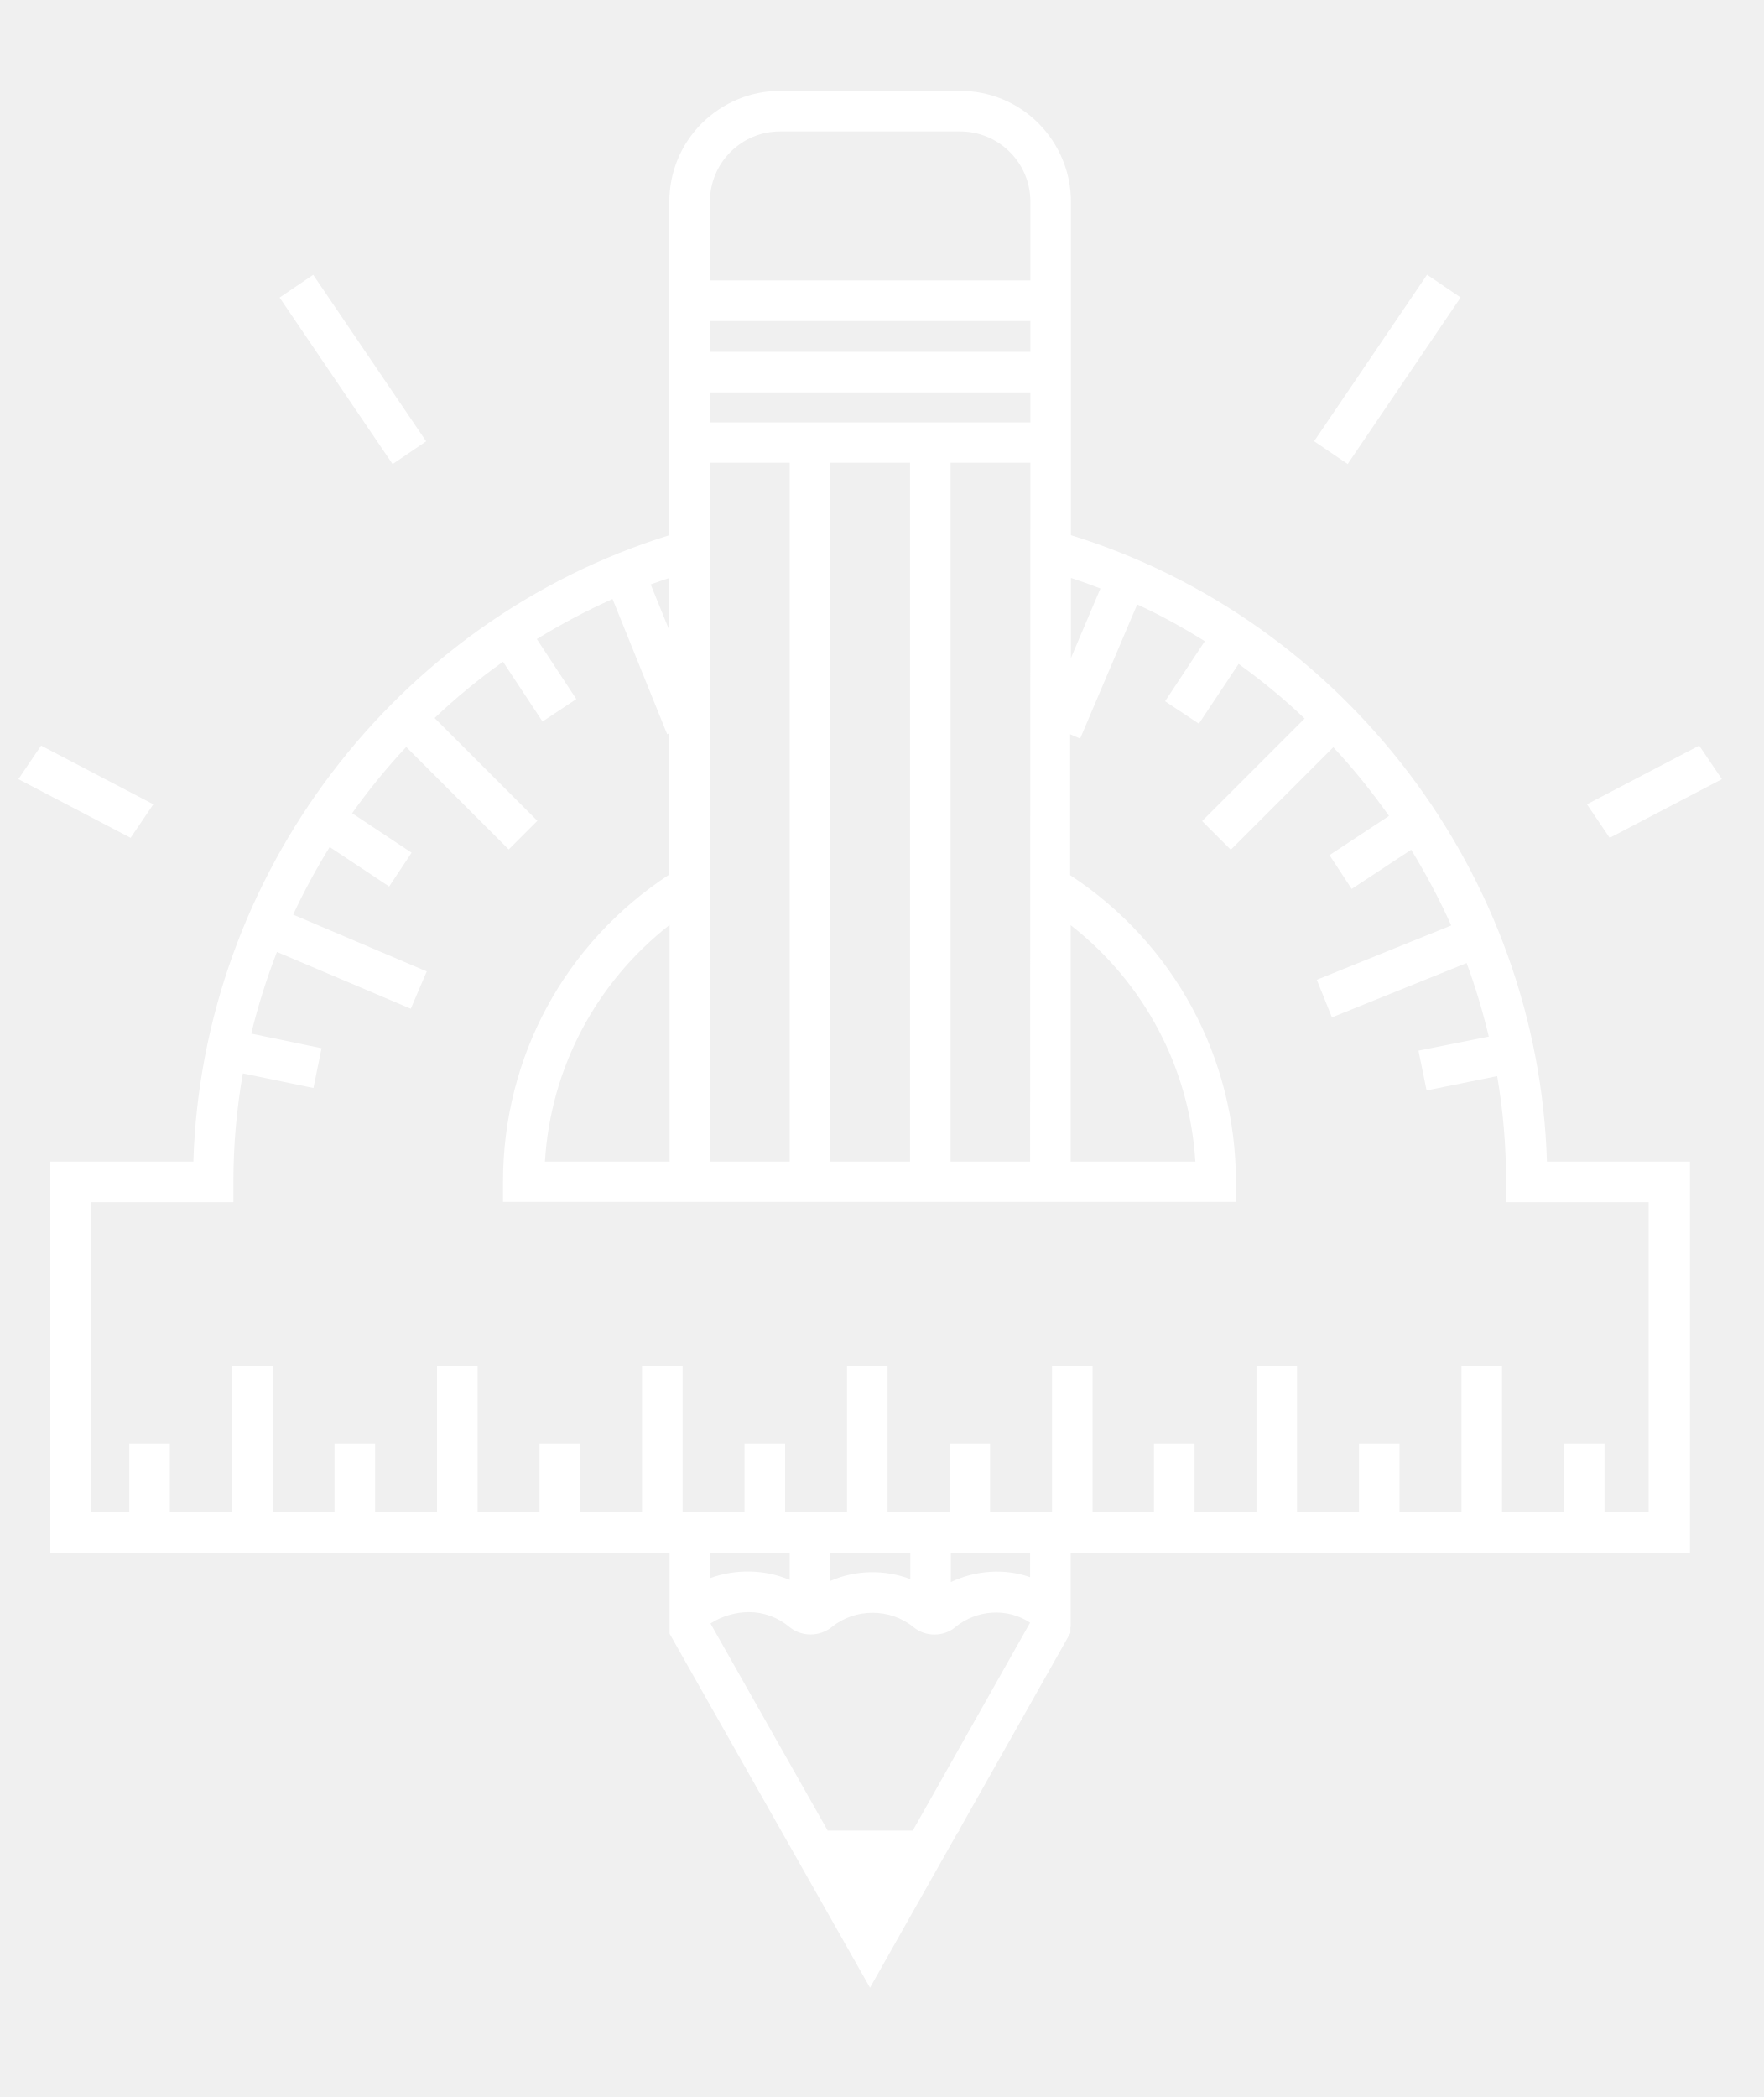
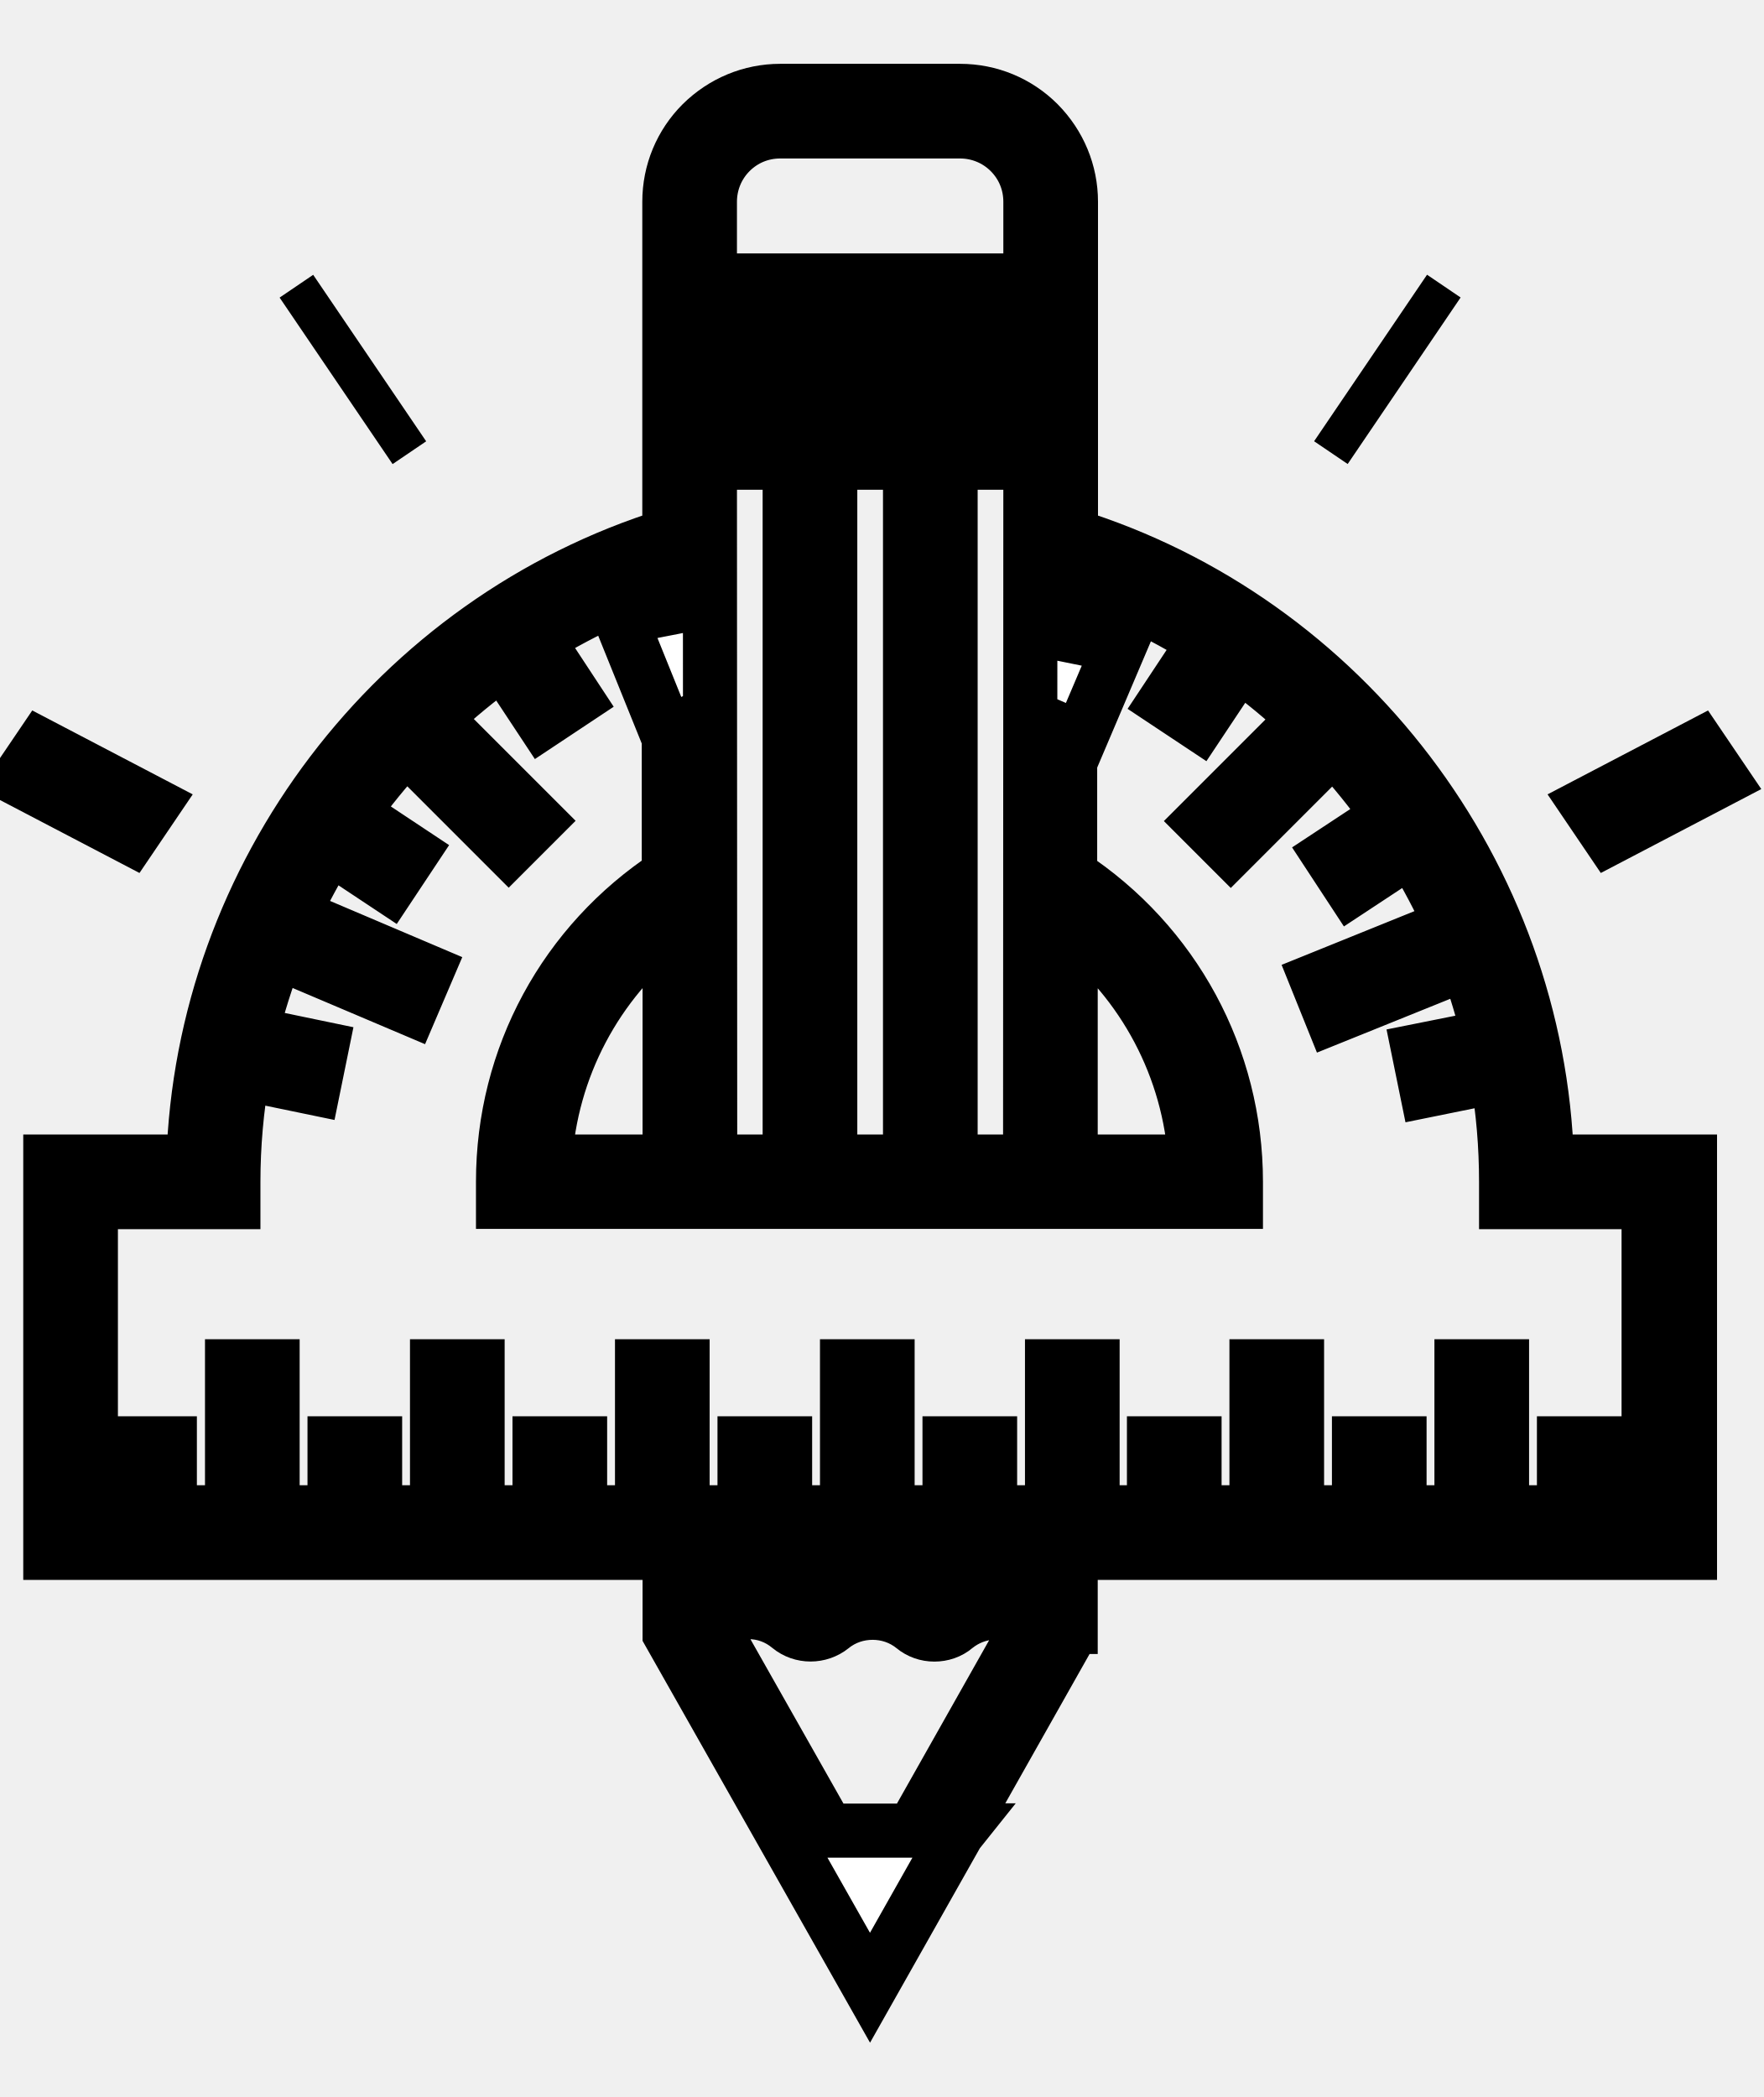
<svg xmlns="http://www.w3.org/2000/svg" version="1.1" id="Layer_1" x="0px" y="0px" viewBox="0 0 65.2 77.54" style="enable-background:new 0 0 65.2 77.54;" xml:space="preserve">
-   <style type="text/css">
- 	.st0{fill:#FFFFFF;}
- </style>
  <g>
-     <path class="st0" d="M39.59,60.16v-2.74h22.9V42.95H57.2c-0.32-10.6-7.46-20.02-17.6-23.16V7.46c0-1.09-0.43-2.12-1.2-2.9   c-0.77-0.77-1.8-1.2-2.9-1.2h-6.65c-1.09,0-2.12,0.43-2.9,1.2c-0.77,0.77-1.2,1.8-1.2,2.9v12.33C14.61,22.94,7.47,32.36,7.15,42.95   H1.86v14.47h22.9v2.74v0.25l7.41,13.09l3.23-5.72l0.08-0.1h-0.02l4.12-7.3v-0.22H39.59z M38.09,58.32   c-0.93-0.33-2.01-0.26-2.93,0.18v-1.08h2.93V58.32z M30.7,57.42h2.96v0.97c-0.95-0.36-2.03-0.34-2.96,0.07V57.42z M40.69,21.76   l-1.09,2.57v-2.96C39.97,21.49,40.33,21.62,40.69,21.76z M24.76,42.95h-4.61c0.21-3.46,1.89-6.62,4.61-8.75V42.95z M26.26,42.95   l-0.01-25.84h2.95v25.84H26.26z M38.1,13.01H26.25v-1.14H38.1V13.01z M38.1,14.51v1.11H26.25v-1.11H38.1z M30.7,17.11h2.95v25.84   H30.7V17.11z M35.15,42.95V17.11h2.95l-0.01,25.84H35.15z M39.59,34.21c2.72,2.12,4.4,5.29,4.61,8.74h-4.61V34.21z M27.01,5.62   c0.49-0.49,1.14-0.76,1.84-0.76h6.65c0.69,0,1.35,0.27,1.84,0.76s0.76,1.14,0.76,1.84v2.91H26.25V7.46   C26.25,6.77,26.52,6.11,27.01,5.62z M24.75,23.31l-0.69-1.7c0.23-0.08,0.45-0.16,0.69-0.24V23.31z M3.36,44.45h5.27V43.7   c0-1.36,0.12-2.7,0.35-4.01l2.61,0.54l0.3-1.47l-2.6-0.54c0.25-1.03,0.57-2.04,0.95-3.02l4.95,2.1l0.59-1.38l-4.94-2.1   c0.4-0.86,0.85-1.69,1.35-2.5l2.2,1.46l0.83-1.25l-2.2-1.46c0.61-0.86,1.28-1.68,2-2.45l3.79,3.79l1.06-1.06l-3.8-3.8   c0.79-0.75,1.64-1.45,2.53-2.08l1.46,2.21l1.25-0.83l-1.46-2.22c0.9-0.55,1.83-1.05,2.8-1.48l2.02,5l0.06-0.03v5.23   c-3.84,2.52-6.13,6.73-6.13,11.34v0.75h27.1V43.7c0-4.59-2.29-8.82-6.13-11.34v-5.21l0.37,0.16l2.11-4.96   c0.87,0.4,1.7,0.86,2.5,1.36l-1.47,2.22l1.25,0.83l1.47-2.21c0.86,0.62,1.68,1.29,2.44,2.02l-3.79,3.79l1.06,1.06l3.79-3.79   c0.75,0.8,1.43,1.65,2.06,2.54l-2.2,1.45l0.82,1.25l2.2-1.45c0.55,0.9,1.05,1.84,1.48,2.8l-4.97,2.01l0.56,1.39l4.98-2.01   c0.33,0.89,0.6,1.8,0.82,2.72l-2.6,0.52l0.3,1.47l2.61-0.53c0.22,1.28,0.33,2.58,0.33,3.91v0.75h5.27v11.47h-1.63v-2.55h-1.5v2.55   h-2.29v-5.4h-1.5v5.4h-2.29v-2.55h-1.5v2.55h-2.29v-5.4h-1.5v5.4h-2.29v-2.55h-1.5v2.55H40.4v-5.4h-1.5v5.4h-2.29v-2.55h-1.5v2.55   h-2.29v-5.4h-1.5v5.4h-2.29v-2.55h-1.5v2.55h-2.29v-5.4h-1.5v5.4h-2.29v-2.55h-1.5v2.55h-2.29v-5.4h-1.5v5.4h-2.29v-2.55h-1.5v2.55   h-2.29v-5.4h-1.5v5.4h-2.3v-2.55h-1.5v2.55H3.36V44.45z M29.2,57.42v1c-0.92-0.39-1.99-0.41-2.93-0.07v-0.94h2.93V57.42z    M30.6,67.68l-4.33-7.65c0.4-0.26,0.92-0.42,1.42-0.42c0.54,0,1.07,0.19,1.5,0.55c0.45,0.37,1.11,0.37,1.57,0   c0.86-0.7,2.15-0.7,3.01,0c0.23,0.19,0.5,0.28,0.78,0.28s0.56-0.09,0.78-0.28c0.79-0.64,1.91-0.72,2.76-0.16l-4.34,7.69H30.6V67.68   z" />
-     <polygon class="st0" points="5.67,29.74 1.52,27.57 0.68,28.81 4.83,30.98  " />
+     <path class="path" fill="#FFFFFF" stroke="#000000" stroke-width="2px" d="M39.59,60.16v-2.74h22.9V42.95H57.2c-0.32-10.6-7.46-20.02-17.6-23.16V7.46c0-1.09-0.43-2.12-1.2-2.9   c-0.77-0.77-1.8-1.2-2.9-1.2h-6.65c-1.09,0-2.12,0.43-2.9,1.2c-0.77,0.77-1.2,1.8-1.2,2.9v12.33C14.61,22.94,7.47,32.36,7.15,42.95   H1.86v14.47h22.9v2.74v0.25l7.41,13.09l3.23-5.72l0.08-0.1h-0.02l4.12-7.3v-0.22H39.59z M38.09,58.32   c-0.93-0.33-2.01-0.26-2.93,0.18v-1.08h2.93V58.32z M30.7,57.42h2.96v0.97c-0.95-0.36-2.03-0.34-2.96,0.07V57.42z M40.69,21.76   l-1.09,2.57v-2.96C39.97,21.49,40.33,21.62,40.69,21.76z M24.76,42.95h-4.61c0.21-3.46,1.89-6.62,4.61-8.75V42.95z M26.26,42.95   l-0.01-25.84h2.95v25.84H26.26z M38.1,13.01H26.25v-1.14H38.1V13.01z M38.1,14.51v1.11H26.25v-1.11H38.1z M30.7,17.11h2.95v25.84   H30.7V17.11z M35.15,42.95V17.11h2.95l-0.01,25.84H35.15z M39.59,34.21c2.72,2.12,4.4,5.29,4.61,8.74h-4.61V34.21z M27.01,5.62   c0.49-0.49,1.14-0.76,1.84-0.76h6.65c0.69,0,1.35,0.27,1.84,0.76s0.76,1.14,0.76,1.84v2.91H26.25V7.46   C26.25,6.77,26.52,6.11,27.01,5.62z M24.75,23.31l-0.69-1.7c0.23-0.08,0.45-0.16,0.69-0.24V23.31z M3.36,44.45h5.27V43.7   c0-1.36,0.12-2.7,0.35-4.01l2.61,0.54l0.3-1.47l-2.6-0.54c0.25-1.03,0.57-2.04,0.95-3.02l4.95,2.1l0.59-1.38l-4.94-2.1   c0.4-0.86,0.85-1.69,1.35-2.5l2.2,1.46l0.83-1.25l-2.2-1.46c0.61-0.86,1.28-1.68,2-2.45l3.79,3.79l1.06-1.06l-3.8-3.8   c0.79-0.75,1.64-1.45,2.53-2.08l1.46,2.21l1.25-0.83l-1.46-2.22c0.9-0.55,1.83-1.05,2.8-1.48l2.02,5l0.06-0.03v5.23   c-3.84,2.52-6.13,6.73-6.13,11.34v0.75h27.1V43.7c0-4.59-2.29-8.82-6.13-11.34v-5.21l0.37,0.16l2.11-4.96   c0.87,0.4,1.7,0.86,2.5,1.36l-1.47,2.22l1.25,0.83l1.47-2.21c0.86,0.62,1.68,1.29,2.44,2.02l-3.79,3.79l1.06,1.06l3.79-3.79   c0.75,0.8,1.43,1.65,2.06,2.54l-2.2,1.45l0.82,1.25l2.2-1.45c0.55,0.9,1.05,1.84,1.48,2.8l-4.97,2.01l0.56,1.39l4.98-2.01   c0.33,0.89,0.6,1.8,0.82,2.72l-2.6,0.52l0.3,1.47l2.61-0.53c0.22,1.28,0.33,2.58,0.33,3.91v0.75h5.27v11.47h-1.63v-2.55h-1.5v2.55   h-2.29v-5.4h-1.5v5.4h-2.29v-2.55h-1.5v2.55h-2.29v-5.4h-1.5v5.4h-2.29v-2.55h-1.5v2.55H40.4v-5.4h-1.5v5.4h-2.29v-2.55h-1.5v2.55   h-2.29v-5.4h-1.5v5.4h-2.29v-2.55h-1.5v2.55h-2.29v-5.4h-1.5v5.4h-2.29v-2.55h-1.5v2.55h-2.29v-5.4h-1.5v5.4h-2.29v-2.55h-1.5v2.55   h-2.29v-5.4h-1.5v5.4h-2.3v-2.55h-1.5v2.55H3.36V44.45z M29.2,57.42v1c-0.92-0.39-1.99-0.41-2.93-0.07v-0.94h2.93V57.42z    M30.6,67.68l-4.33-7.65c0.4-0.26,0.92-0.42,1.42-0.42c0.54,0,1.07,0.19,1.5,0.55c0.45,0.37,1.11,0.37,1.57,0   c0.86-0.7,2.15-0.7,3.01,0c0.23,0.19,0.5,0.28,0.78,0.28s0.56-0.09,0.78-0.28c0.79-0.64,1.91-0.72,2.76-0.16l-4.34,7.69H30.6V67.68   z" />
+     <polygon class="path" fill="#FFFFFF" stroke="#000000" stroke-width="2px" points="5.67,29.74 1.52,27.57 0.68,28.81 4.83,30.98  " />
    <rect x="12.3" y="9.94" transform="matrix(0.8275 -0.5615 0.5615 0.8275 -5.4203 9.685)" class="st0" width="1.5" height="7.44" />
-     <polygon class="st0" points="59.52,30.98 63.67,28.81 62.83,27.57 58.68,29.74  " />
+     <polygon class="path" fill="#FFFFFF" stroke="#000000" stroke-width="2px" points="59.52,30.98 63.67,28.81 62.83,27.57 58.68,29.74  " />
    <rect x="47.58" y="12.91" transform="matrix(0.5613 -0.8276 0.8276 0.5613 11.2001 48.4465)" class="st0" width="7.44" height="1.5" />
  </g>
</svg>
